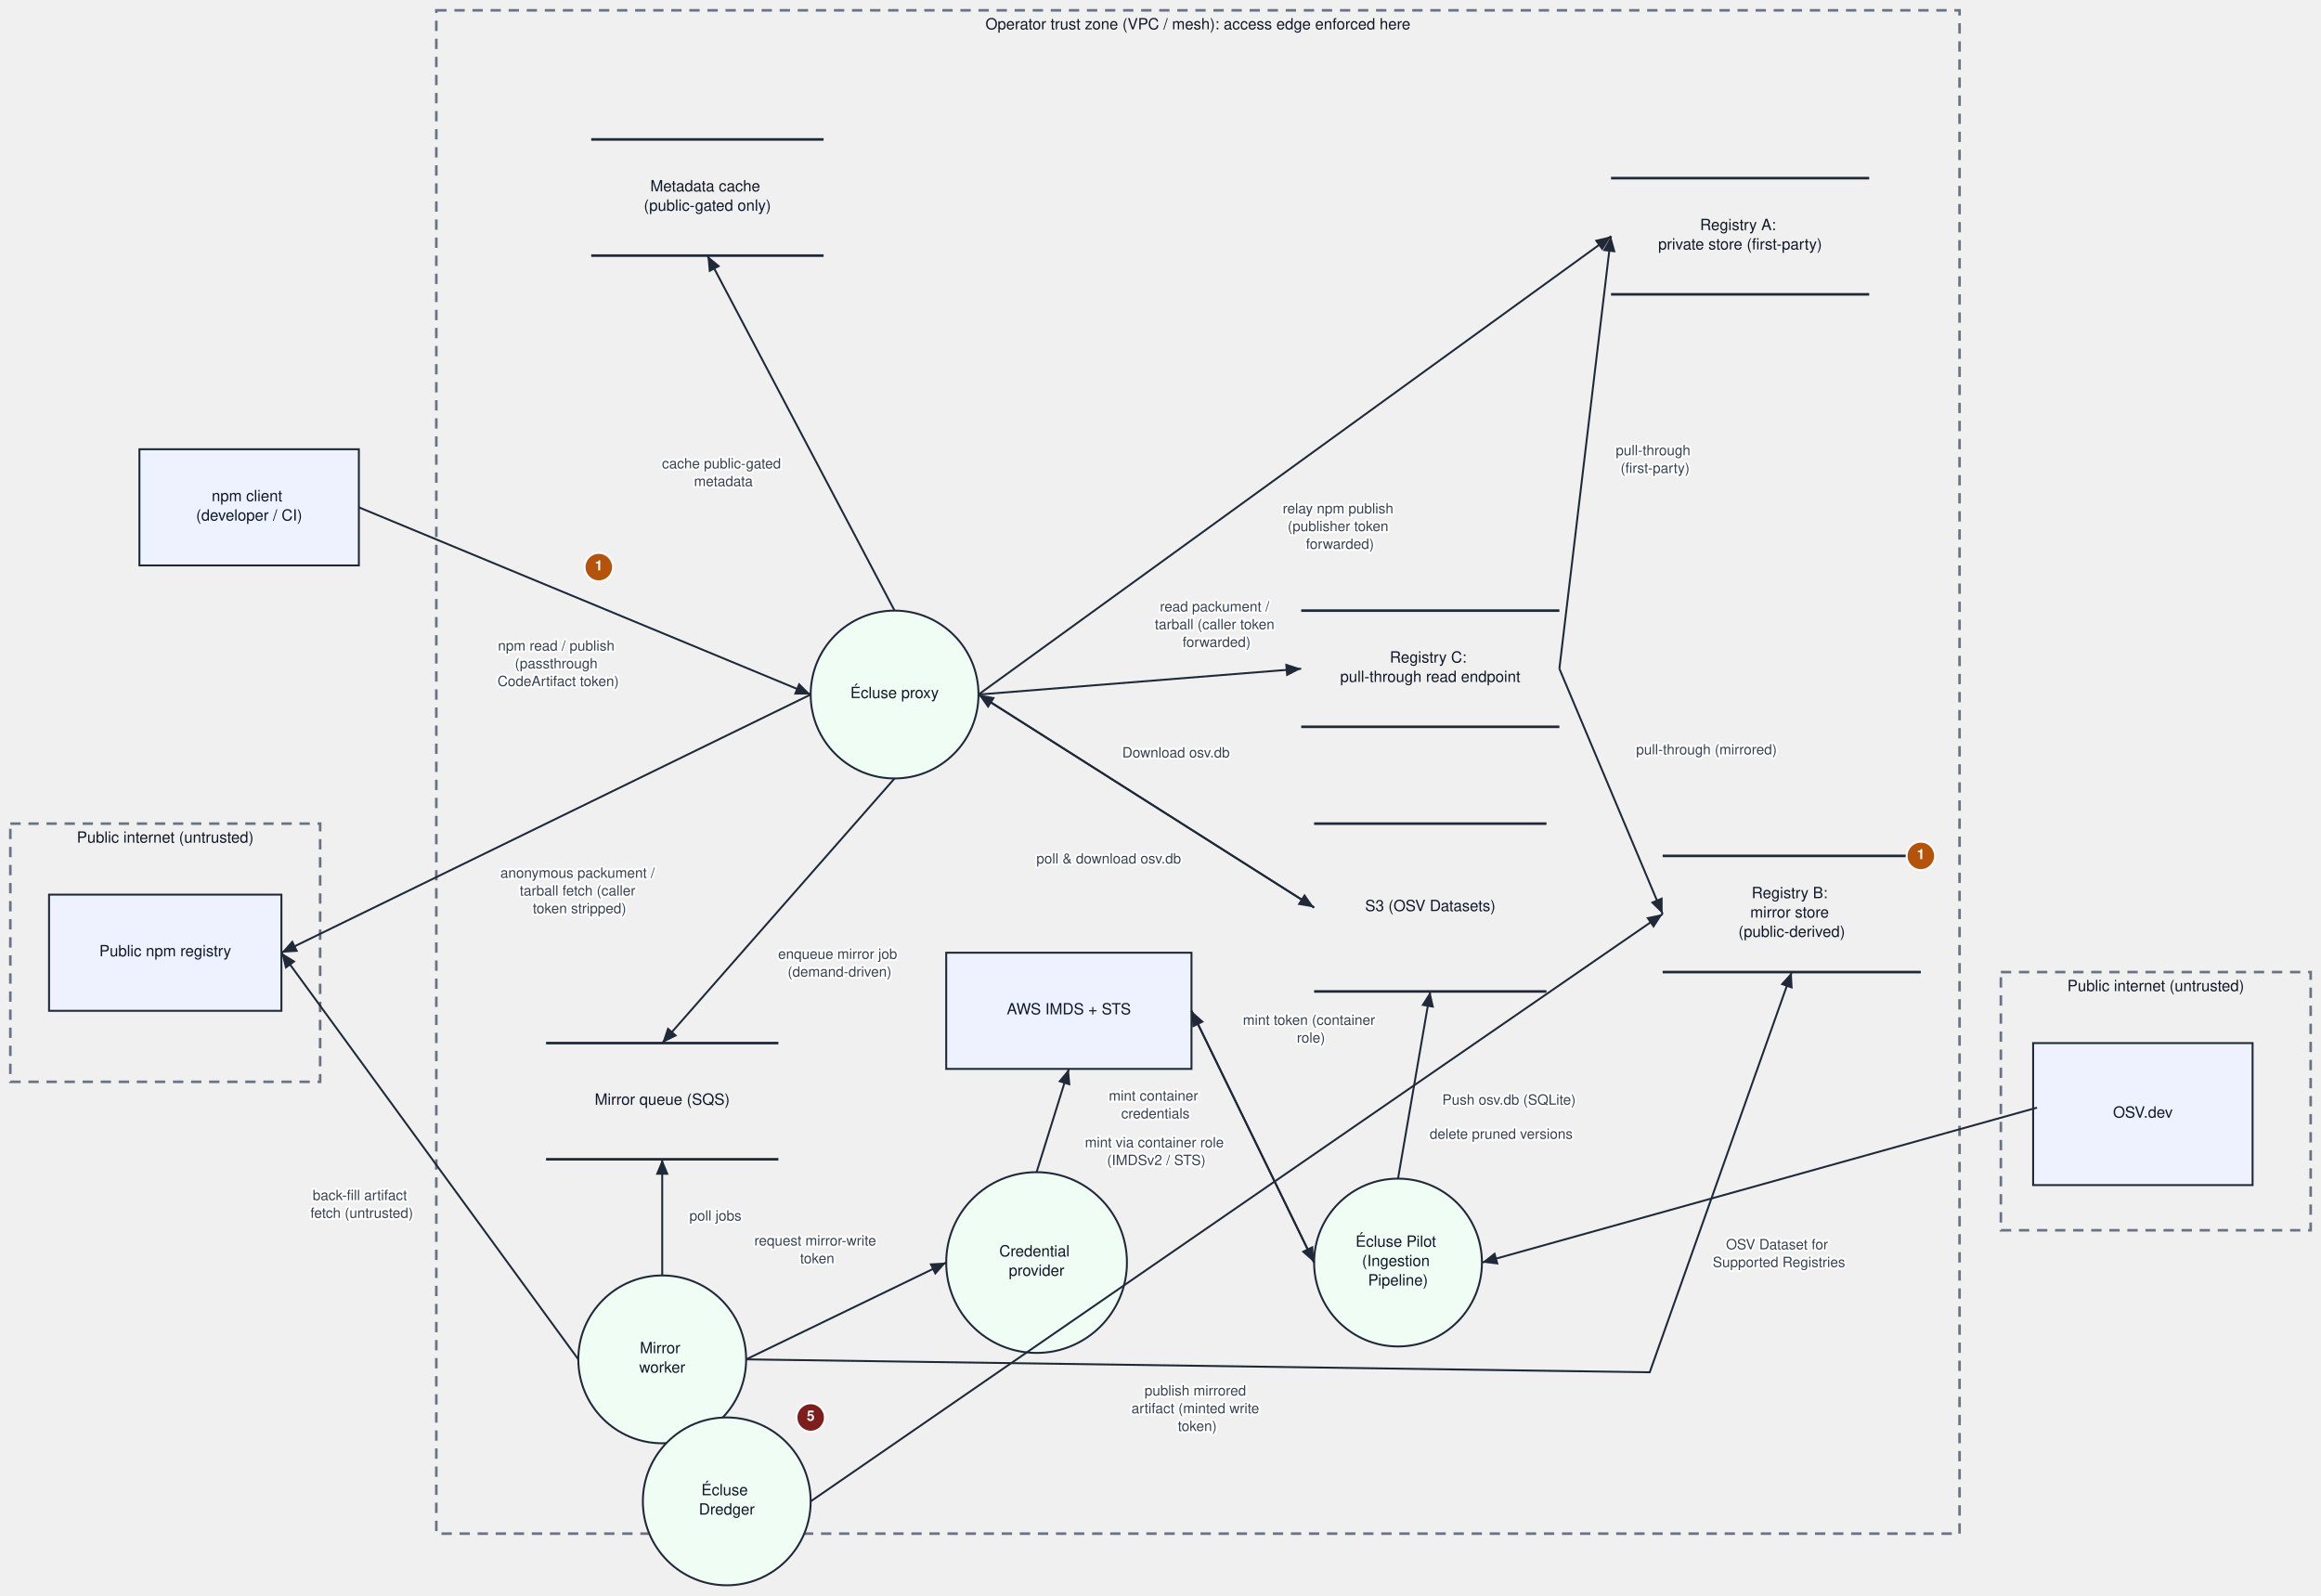
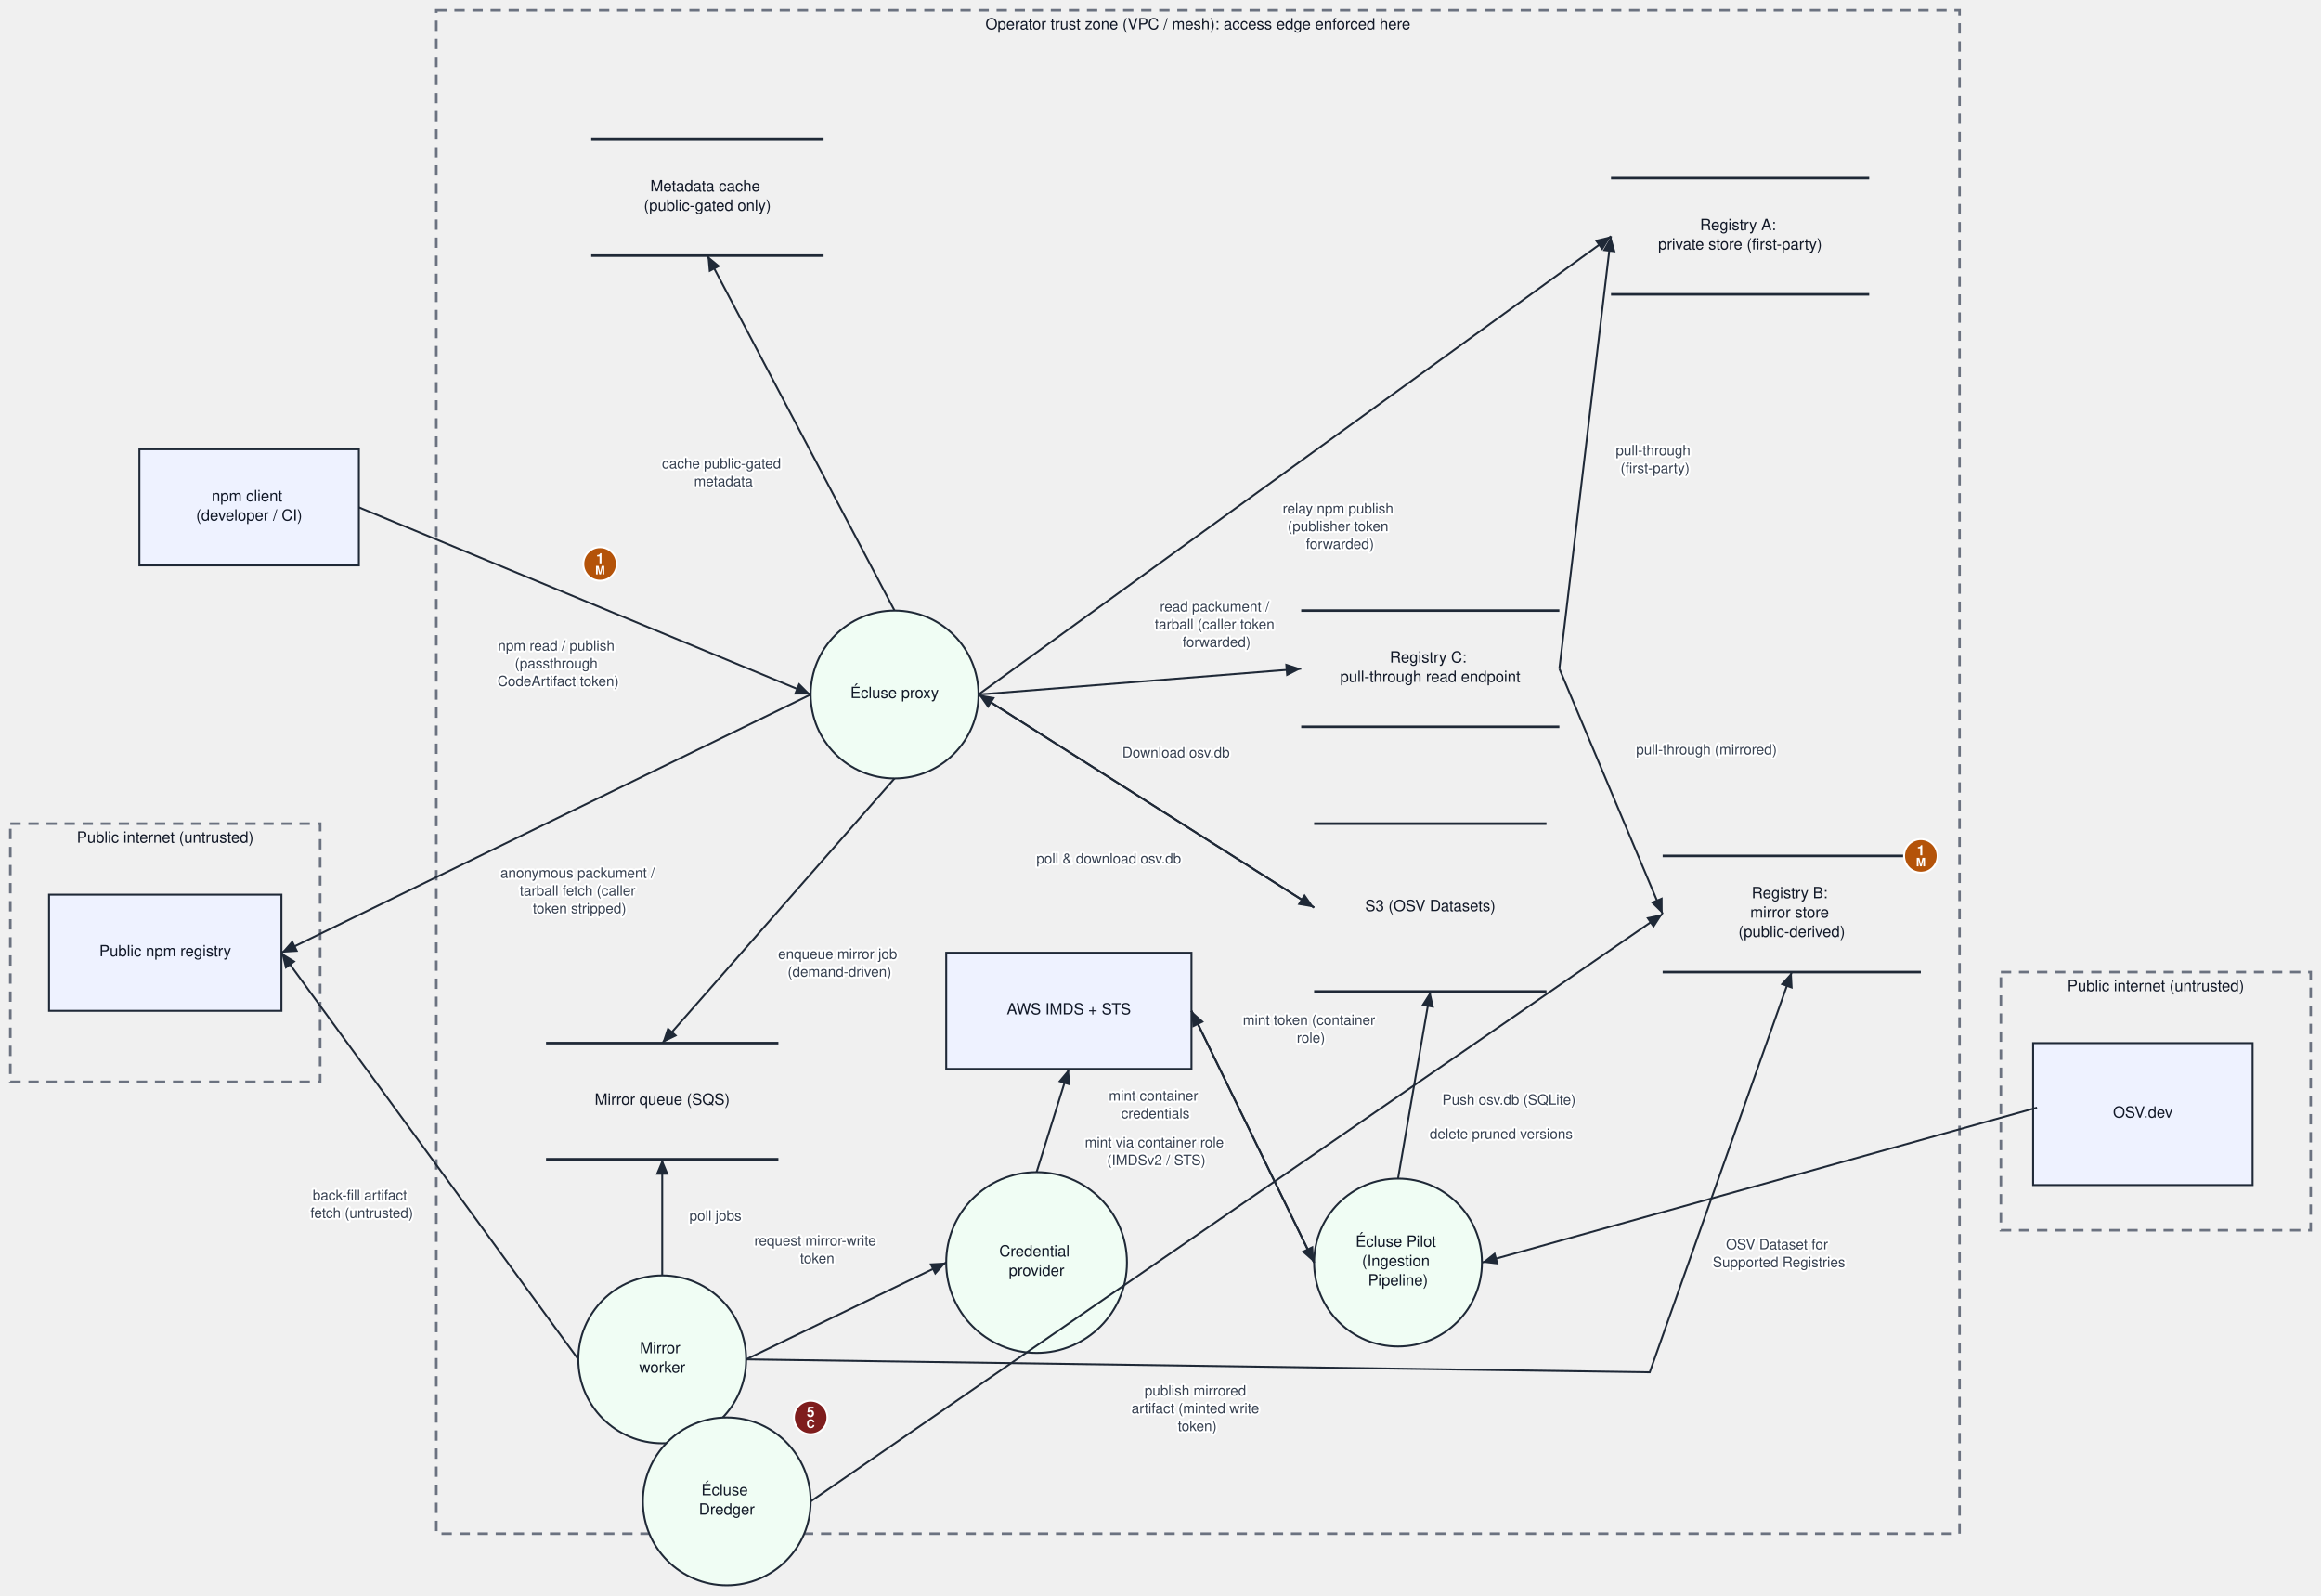
<svg xmlns="http://www.w3.org/2000/svg" viewBox="-98 2 1798 1236" width="1798" height="1236">
  <style>.pn-element {
  font-family: 'Helvetica Neue', Helvetica, Arial, sans-serif;
}
.pn-shape {
  fill: #ffffff;
  stroke: #1f2937;
  stroke-width: 1.5;
}
.pn-actor {
  fill: #eef2ff;
}
.pn-process {
  fill: #f0fdf4;
}
.pn-store {
  fill: none;
  stroke-width: 2;
}
.pn-boundary-box,
.pn-boundary-curve {
  fill: none;
  stroke: #6b7280;
  stroke-width: 2;
  stroke-dasharray: 8 6;
}
.pn-out-of-scope {
  opacity: 0.5;
}
.pn-out-of-scope .pn-shape {
  stroke-dasharray: 6 4;
}
.pn-label {
  fill: #111827;
  font-size: 12px;
  font-weight: 500;
  text-anchor: middle;
  dominant-baseline: central;
}
.pn-note {
  fill: #374151;
  font-size: 12px;
  text-anchor: middle;
  dominant-baseline: central;
}
.pn-flow {
  fill: none;
}
.pn-flow-arrow {
  fill: #1f2937;
  stroke: none;
}
.pn-flow-label {
  fill: #374151;
  font-size: 11px;
  text-anchor: middle;
  dominant-baseline: central;
  paint-order: stroke;
  stroke: #ffffff;
  stroke-width: 3;
  stroke-linejoin: round;
}
.pn-badge {
  stroke: #ffffff;
  stroke-width: 1.5;
}
.pn-badge-count {
  fill: #ffffff;
  stroke: none;
  font-weight: 600;
  text-anchor: middle;
  dominant-baseline: central;
}
.pn-badge-primary .pn-badge-count {
  font-size: 11px;
}
.pn-badge-secondary .pn-badge-count {
  font-size: 9px;
}
+ .pn-badge-mark {
+   fill: #ffffff;
+   stroke: none;
+   font-size: 9px;
+   font-weight: 700;
+   text-anchor: middle;
+   dominant-baseline: central;
+ }
.pn-tone-critical {
  fill: #7f1d1d;
}
.pn-tone-high {
  fill: #b91c1c;
}
.pn-tone-medium {
  fill: #b45309;
}
.pn-tone-low {
  fill: #1d4ed8;
}
.pn-tone-neutral {
  fill: #52525b;
}
</style>
  <g transform="translate(240, 10)">
    <g class="pn-element">
      <rect class="pn-shape pn-boundary-box" width="1180" height="1180" />
      <text class="pn-label" x="590" y="12">
        <tspan x="590" dy="0">Operator trust zone (VPC / mesh): access edge enforced here</tspan>
      </text>
    </g>
  </g>
  <g transform="translate(-90, 640)">
    <g class="pn-element">
      <rect class="pn-shape pn-boundary-box" width="240" height="200" />
      <text class="pn-label" x="120" y="12">
        <tspan x="120" dy="0">Public internet (untrusted)</tspan>
      </text>
    </g>
  </g>
  <g transform="translate(1452, 755)">
    <g class="pn-element">
      <rect class="pn-shape pn-boundary-box" width="240" height="200" />
      <text class="pn-label" x="120" y="12">
        <tspan x="120" dy="0">Public internet (untrusted)</tspan>
      </text>
    </g>
  </g>
  <g transform="translate(10, 350)">
    <g class="pn-element">
      <rect class="pn-shape pn-actor" width="170" height="90" />
      <text class="pn-label" x="85" y="37.5">
        <tspan x="85" dy="0">npm client</tspan>
        <tspan x="85" dy="15">(developer / CI)</tspan>
      </text>
    </g>
  </g>
  <g transform="translate(-60, 695)">
    <g class="pn-element">
      <rect class="pn-shape pn-actor" width="180" height="90" />
      <text class="pn-label" x="90" y="45">
        <tspan x="90" dy="0">Public npm registry</tspan>
      </text>
    </g>
  </g>
  <g transform="translate(635, 740)">
    <g class="pn-element">
      <rect class="pn-shape pn-actor" width="190" height="90" />
      <text class="pn-label" x="95" y="45">
        <tspan x="95" dy="0">AWS IMDS + STS</tspan>
      </text>
    </g>
  </g>
  <g transform="translate(530, 475)">
    <g class="pn-element">
      <circle class="pn-shape pn-process" cx="65" cy="65" r="65" />
      <text class="pn-label" x="65" y="65">
        <tspan x="65" dy="0">Écluse proxy</tspan>
      </text>
    </g>
  </g>
  <g transform="translate(350, 990)">
    <g class="pn-element">
      <circle class="pn-shape pn-process" cx="65" cy="65" r="65" />
      <text class="pn-label" x="65" y="57.5">
        <tspan x="65" dy="0">Mirror</tspan>
        <tspan x="65" dy="15">worker</tspan>
      </text>
    </g>
  </g>
  <g transform="translate(635, 910)">
    <g class="pn-element">
      <circle class="pn-shape pn-process" cx="70" cy="70" r="70" />
      <text class="pn-label" x="70" y="62.5">
        <tspan x="70" dy="0">Credential</tspan>
        <tspan x="70" dy="15">provider</tspan>
      </text>
    </g>
  </g>
  <g transform="translate(360, 110)">
    <g class="pn-element">
      <line class="pn-shape pn-store" x1="0" y1="0" x2="180" y2="0" />
      <line class="pn-shape pn-store" x1="0" y1="90" x2="180" y2="90" />
      <text class="pn-label" x="90" y="37.5">
        <tspan x="90" dy="0">Metadata cache</tspan>
        <tspan x="90" dy="15">(public-gated only)</tspan>
      </text>
    </g>
  </g>
  <g transform="translate(325, 810)">
    <g class="pn-element">
      <line class="pn-shape pn-store" x1="0" y1="0" x2="180" y2="0" />
      <line class="pn-shape pn-store" x1="0" y1="90" x2="180" y2="90" />
      <text class="pn-label" x="90" y="45">
        <tspan x="90" dy="0">Mirror queue (SQS)</tspan>
      </text>
    </g>
  </g>
  <g transform="translate(910, 475)">
    <g class="pn-element">
      <line class="pn-shape pn-store" x1="0" y1="0" x2="200" y2="0" />
      <line class="pn-shape pn-store" x1="0" y1="90" x2="200" y2="90" />
      <text class="pn-label" x="100" y="37.5">
        <tspan x="100" dy="0">Registry C:</tspan>
        <tspan x="100" dy="15">pull-through read endpoint</tspan>
      </text>
    </g>
  </g>
  <g transform="translate(1150, 140)">
    <g class="pn-element">
      <line class="pn-shape pn-store" x1="0" y1="0" x2="200" y2="0" />
      <line class="pn-shape pn-store" x1="0" y1="90" x2="200" y2="90" />
      <text class="pn-label" x="100" y="37.5">
        <tspan x="100" dy="0">Registry A:</tspan>
        <tspan x="100" dy="15">private store (first-party)</tspan>
      </text>
    </g>
  </g>
  <g transform="translate(1190, 665)">
    <g class="pn-element">
      <line class="pn-shape pn-store" x1="0" y1="0" x2="200" y2="0" />
      <line class="pn-shape pn-store" x1="0" y1="90" x2="200" y2="90" />
      <text class="pn-label" x="100" y="30">
        <tspan x="100" dy="0">Registry B:</tspan>
        <tspan x="100" dy="15">mirror store</tspan>
        <tspan x="100" dy="15">(public-derived)</tspan>
      </text>
      <g class="pn-badge" transform="translate(200, 0)">
        <g class="pn-badge-primary">
-           <circle class="pn-tone-medium" r="11" />
-           <text class="pn-badge-count">1</text>
+           <circle class="pn-tone-medium" r="13" />
+           <text class="pn-badge-count" y="-3">1</text>
+           <text class="pn-badge-mark" y="6">M</text>
        </g>
      </g>
    </g>
  </g>
  <g transform="translate(920, 915)">
    <g class="pn-element">
      <circle class="pn-shape pn-process" cx="65" cy="65" r="65" />
      <text class="pn-label" x="65" y="50">
        <tspan x="65" dy="0">Écluse Pilot</tspan>
        <tspan x="65" dy="15">(Ingestion</tspan>
        <tspan x="65" dy="15">Pipeline)</tspan>
      </text>
    </g>
  </g>
  <g transform="translate(1477, 810)">
    <g class="pn-element">
      <rect class="pn-shape pn-actor" width="170" height="110" />
      <text class="pn-label" x="85" y="55">
        <tspan x="85" dy="0">OSV.dev</tspan>
      </text>
    </g>
  </g>
  <g transform="translate(920, 640)">
    <g class="pn-element">
      <line class="pn-shape pn-store" x1="0" y1="0" x2="180" y2="0" />
      <line class="pn-shape pn-store" x1="0" y1="130" x2="180" y2="130" />
      <text class="pn-label" x="90" y="65">
        <tspan x="90" dy="0">S3 (OSV Datasets)</tspan>
      </text>
    </g>
  </g>
  <g transform="translate(400, 1100)">
    <g class="pn-element">
      <circle class="pn-shape pn-process" cx="65" cy="65" r="65" />
      <text class="pn-label" x="65" y="57.5">
        <tspan x="65" dy="0">Écluse</tspan>
        <tspan x="65" dy="15">Dredger</tspan>
      </text>
      <g class="pn-badge" transform="translate(130, 0)">
        <g class="pn-badge-primary">
-           <circle class="pn-tone-critical" r="11" />
-           <text class="pn-badge-count">5</text>
+           <circle class="pn-tone-critical" r="13" />
+           <text class="pn-badge-count" y="-3">5</text>
+           <text class="pn-badge-mark" y="6">C</text>
        </g>
      </g>
    </g>
  </g>
  <g class="pn-element">
    <path class="pn-shape pn-flow" d="M 180 395 L 530 540" />
    <path class="pn-flow-arrow" d="M 530 540 L 517 540.026 L 520.827 530.788 Z" />
    <text class="pn-flow-label" x="334.415" y="503.437">
      <tspan x="334.415" dy="0">npm read / publish</tspan>
      <tspan x="334.415" dy="13.75">(passthrough</tspan>
      <tspan x="334.415" dy="13.75">CodeArtifact token)</tspan>
    </text>
-     <g class="pn-badge" transform="translate(365.859, 441.288)">
+     <g class="pn-badge" transform="translate(366.859, 438.874)">
      <g class="pn-badge-primary">
-         <circle class="pn-tone-medium" r="11" />
-         <text class="pn-badge-count">1</text>
+         <circle class="pn-tone-medium" r="13" />
+         <text class="pn-badge-count" y="-3">1</text>
+         <text class="pn-badge-mark" y="6">M</text>
      </g>
    </g>
  </g>
  <g class="pn-element">
    <path class="pn-shape pn-flow" d="M 660 540 L 910 520" />
    <path class="pn-flow-arrow" d="M 910 520 L 898.437 525.941 L 897.639 515.973 Z" />
    <text class="pn-flow-label" x="844.449" y="473.117">
      <tspan x="844.449" dy="0">read packument /</tspan>
      <tspan x="844.449" dy="13.75">tarball (caller token</tspan>
      <tspan x="844.449" dy="13.75">forwarded)</tspan>
    </text>
  </g>
  <g class="pn-element">
    <path class="pn-shape pn-flow" d="M 595 475 L 450 200" />
    <path class="pn-flow-arrow" d="M 450 200 L 460.02 208.283 L 451.174 212.947 Z" />
    <text class="pn-flow-label" x="462.405" y="362.311">
      <tspan x="462.405" dy="0">cache public-gated</tspan>
      <tspan x="462.405" dy="13.75">metadata</tspan>
    </text>
  </g>
  <g class="pn-element">
    <path class="pn-shape pn-flow" d="M 530 540 L 120 740" />
    <path class="pn-flow-arrow" d="M 120 740 L 128.593 730.245 L 132.977 739.233 Z" />
    <text class="pn-flow-label" x="350.934" y="679.414">
      <tspan x="350.934" dy="0">anonymous packument /</tspan>
      <tspan x="350.934" dy="13.75">tarball fetch (caller</tspan>
      <tspan x="350.934" dy="13.75">token stripped)</tspan>
    </text>
  </g>
  <g class="pn-element">
    <path class="pn-shape pn-flow" d="M 660 540 L 1150 185" />
    <path class="pn-flow-arrow" d="M 1150 185 L 1143.216 196.089 L 1137.349 187.991 Z" />
    <text class="pn-flow-label" x="940.061" y="397.144">
      <tspan x="940.061" dy="0">relay npm publish</tspan>
      <tspan x="940.061" dy="13.75">(publisher token</tspan>
      <tspan x="940.061" dy="13.75">forwarded)</tspan>
    </text>
  </g>
  <g class="pn-element">
    <path class="pn-shape pn-flow" d="M 595 605 L 415 810" />
    <path class="pn-flow-arrow" d="M 415 810 L 419.16 797.684 L 426.675 804.282 Z" />
    <text class="pn-flow-label" x="552.402" y="742.246">
      <tspan x="552.402" dy="0">enqueue mirror job</tspan>
      <tspan x="552.402" dy="13.75">(demand-driven)</tspan>
    </text>
  </g>
  <g class="pn-element">
    <path class="pn-shape pn-flow" d="M 415 990 L 415 900" />
    <path class="pn-flow-arrow" d="M 415 900 L 420 912 L 410 912 Z" />
    <text class="pn-flow-label" x="456.225" y="945">
      <tspan x="456.225" dy="0">poll jobs</tspan>
    </text>
  </g>
  <g class="pn-element">
    <path class="pn-shape pn-flow" d="M 350 1055 L 120 740" />
    <path class="pn-flow-arrow" d="M 120 740 L 131.114 746.743 L 123.038 752.64 Z" />
    <text class="pn-flow-label" x="182.284" y="929.116">
      <tspan x="182.284" dy="0">back-fill artifact</tspan>
      <tspan x="182.284" dy="13.75">fetch (untrusted)</tspan>
    </text>
  </g>
  <g class="pn-element">
    <path class="pn-shape pn-flow" d="M 480 1055 L 635 980" />
    <path class="pn-flow-arrow" d="M 635 980 L 626.376 989.728 L 622.02 980.726 Z" />
    <text class="pn-flow-label" x="535.073" y="964.275">
      <tspan x="535.073" dy="0">request mirror-write</tspan>
      <tspan x="535.073" dy="13.75">token</tspan>
    </text>
  </g>
  <g class="pn-element">
    <path class="pn-shape pn-flow" d="M 705 910 L 730 830" />
    <path class="pn-flow-arrow" d="M 730 830 L 731.193 842.945 L 721.648 839.962 Z" />
    <text class="pn-flow-label" x="797.771" y="888.21">
      <tspan x="797.771" dy="0">mint via container role</tspan>
      <tspan x="797.771" dy="13.75">(IMDSv2 / STS)</tspan>
    </text>
  </g>
  <g class="pn-element">
    <path class="pn-shape pn-flow" d="M 480 1055 L 1180 1065 L 1290 755" />
    <path class="pn-flow-arrow" d="M 1290 755 L 1290.699 767.981 L 1281.275 764.637 Z" />
    <text class="pn-flow-label" x="829.511" y="1080.445">
      <tspan x="829.511" dy="0">publish mirrored</tspan>
      <tspan x="829.511" dy="13.75">artifact (minted write</tspan>
      <tspan x="829.511" dy="13.75">token)</tspan>
    </text>
  </g>
  <g class="pn-element">
    <path class="pn-shape pn-flow" d="M 1110 520 L 1150 185" />
    <path class="pn-flow-arrow" d="M 1150 185 L 1153.542 197.508 L 1143.613 196.323 Z" />
    <text class="pn-flow-label" x="1184.13" y="352.088">
      <tspan x="1184.13" dy="0">pull-through</tspan>
      <tspan x="1184.13" dy="13.75">(first-party)</tspan>
    </text>
  </g>
  <g class="pn-element">
    <path class="pn-shape pn-flow" d="M 1110 520 L 1190 710" />
    <path class="pn-flow-arrow" d="M 1190 710 L 1180.735 700.881 L 1189.951 697 Z" />
    <text class="pn-flow-label" x="1223.968" y="583.856">
      <tspan x="1223.968" dy="0">pull-through (mirrored)</tspan>
    </text>
  </g>
  <g class="pn-element">
    <path class="pn-shape pn-flow" d="M 825 785 L 920 980" />
    <path class="pn-flow-arrow" d="M 920 980 L 910.249 971.402 L 919.239 967.022 Z" />
    <text class="pn-flow-label" x="917.548" y="793.358">
      <tspan x="917.548" dy="0">mint token (container</tspan>
      <tspan x="917.548" dy="13.75">role)</tspan>
    </text>
  </g>
  <g class="pn-element">
    <path class="pn-shape pn-flow" d="M 1480 860 L 1050 980" />
    <path class="pn-flow-arrow" d="M 1050 980 L 1060.214 971.958 L 1062.902 981.59 Z" />
    <text class="pn-flow-label" x="1280.102" y="967.239">
      <tspan x="1280.102" dy="0">OSV Dataset for</tspan>
      <tspan x="1280.102" dy="13.75">Supported Registries</tspan>
    </text>
  </g>
  <g class="pn-element">
    <path class="pn-shape pn-flow" d="M 985 915 L 1010 770" />
    <path class="pn-flow-arrow" d="M 1010 770 L 1012.888 782.675 L 1003.034 780.976 Z" />
    <text class="pn-flow-label" x="1070.971" y="855.167">
      <tspan x="1070.971" dy="0">Push osv.db (SQLite)</tspan>
    </text>
  </g>
  <g class="pn-element">
    <path class="pn-shape pn-flow" d="M 920 705 L 660 540" />
    <path class="pn-flow-arrow" d="M 660 540 L 672.811 542.208 L 667.453 550.652 Z" />
    <text class="pn-flow-label" x="813.017" y="586.23">
      <tspan x="813.017" dy="0">Download osv.db</tspan>
    </text>
  </g>
  <g class="pn-element">
    <path class="pn-shape pn-flow" d="M 530 1165 L 1190 710" />
    <path class="pn-flow-arrow" d="M 1190 710 L 1182.958 720.928 L 1177.282 712.694 Z" />
    <text class="pn-flow-label" x="1064.902" y="881.63">
      <tspan x="1064.902" dy="0">delete pruned versions</tspan>
    </text>
  </g>
  <g class="pn-element">
    <path class="pn-shape pn-flow" d="M 920 980 L 825 785" />
    <path class="pn-flow-arrow" d="M 825 785 L 834.751 793.598 L 825.761 797.978 Z" />
    <text class="pn-flow-label" x="797.065" y="852.055">
      <tspan x="797.065" dy="0">mint container</tspan>
      <tspan x="797.065" dy="13.75">credentials</tspan>
    </text>
  </g>
  <g class="pn-element">
    <path class="pn-shape pn-flow" d="M 660 540 L 920 705" />
    <path class="pn-flow-arrow" d="M 920 705 L 907.189 702.792 L 912.547 694.348 Z" />
    <text class="pn-flow-label" x="760.903" y="668.35">
      <tspan x="760.903" dy="0">poll &amp; download osv.db</tspan>
    </text>
  </g>
</svg>
